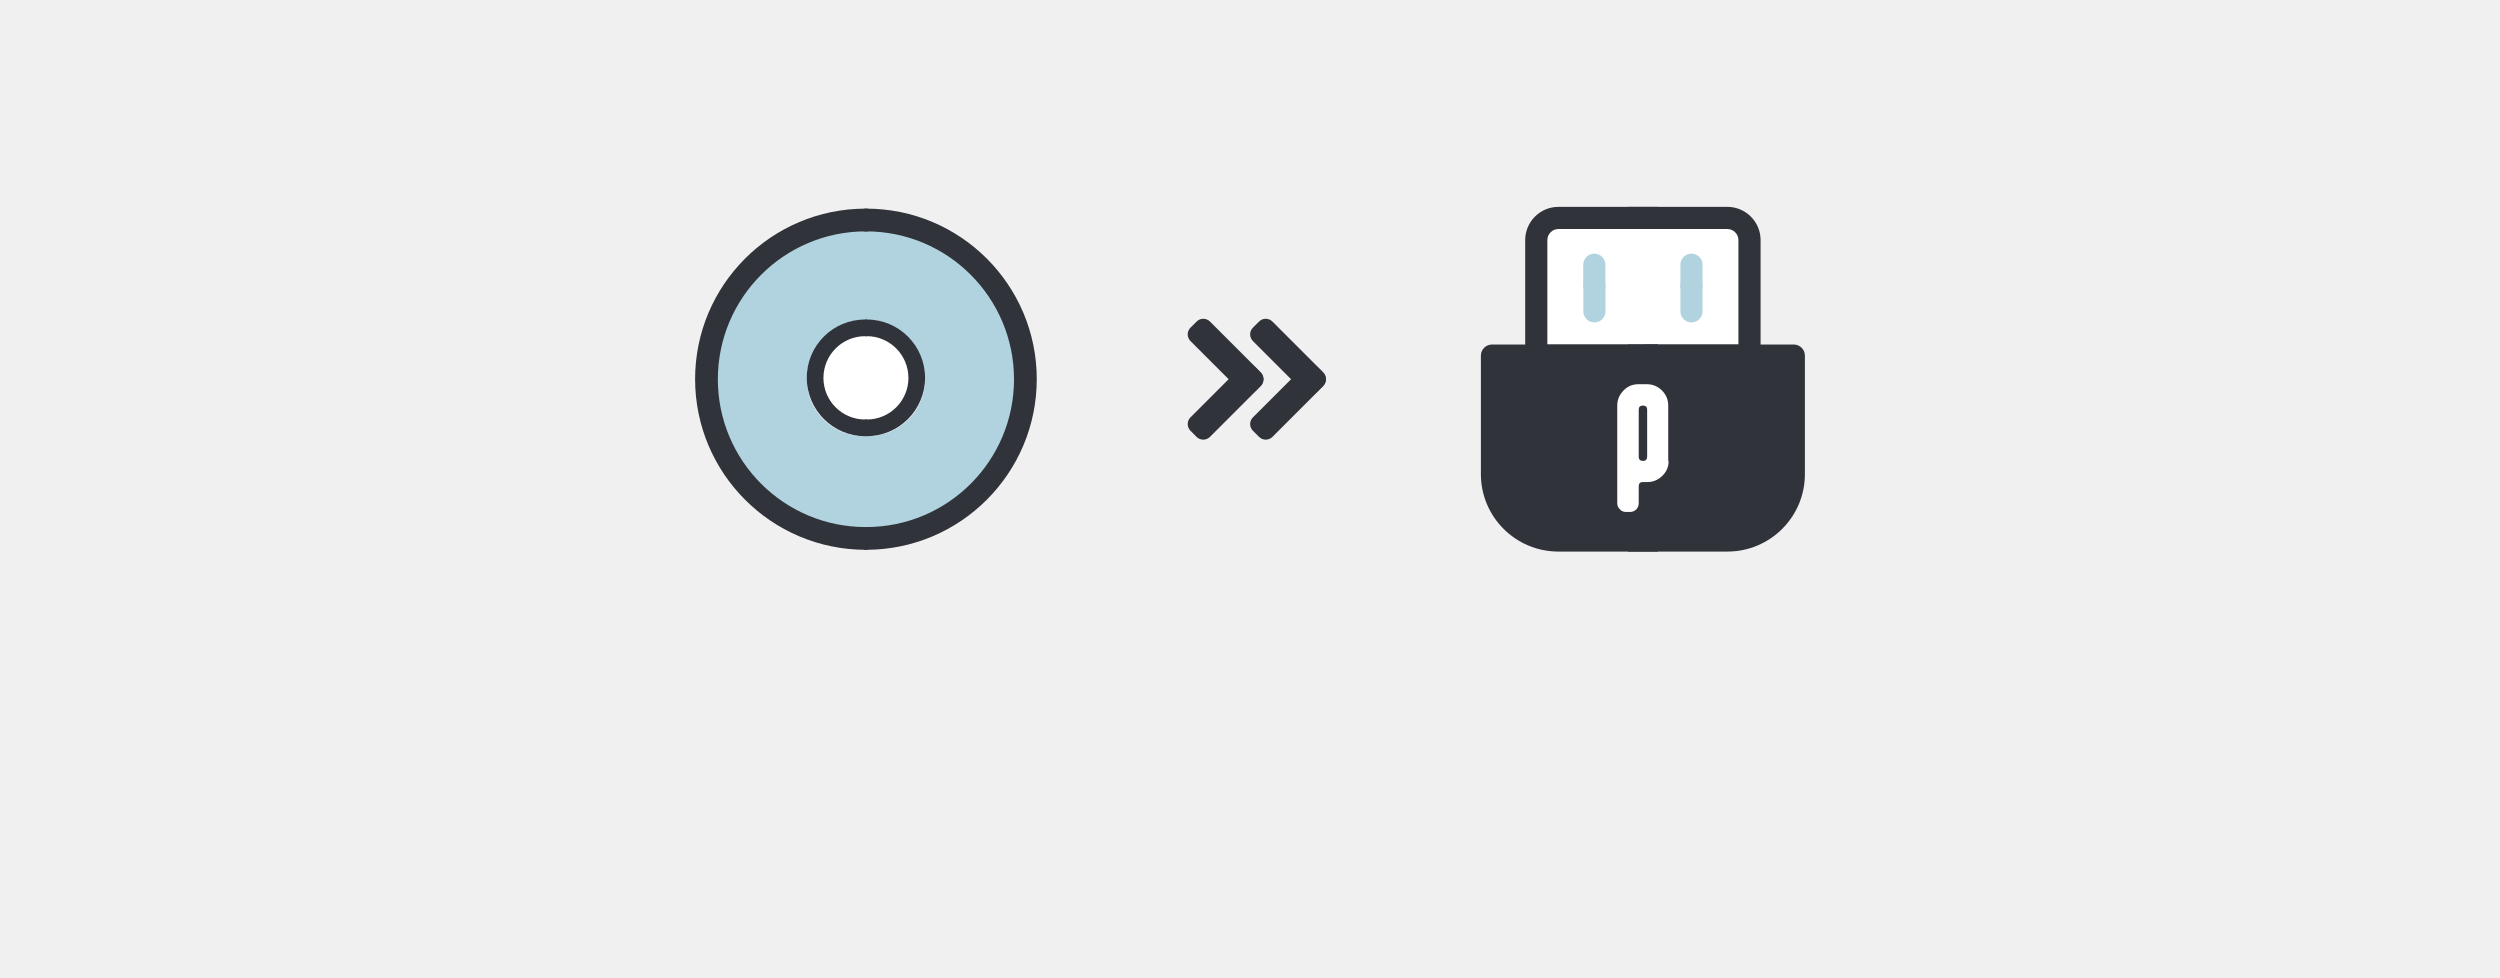
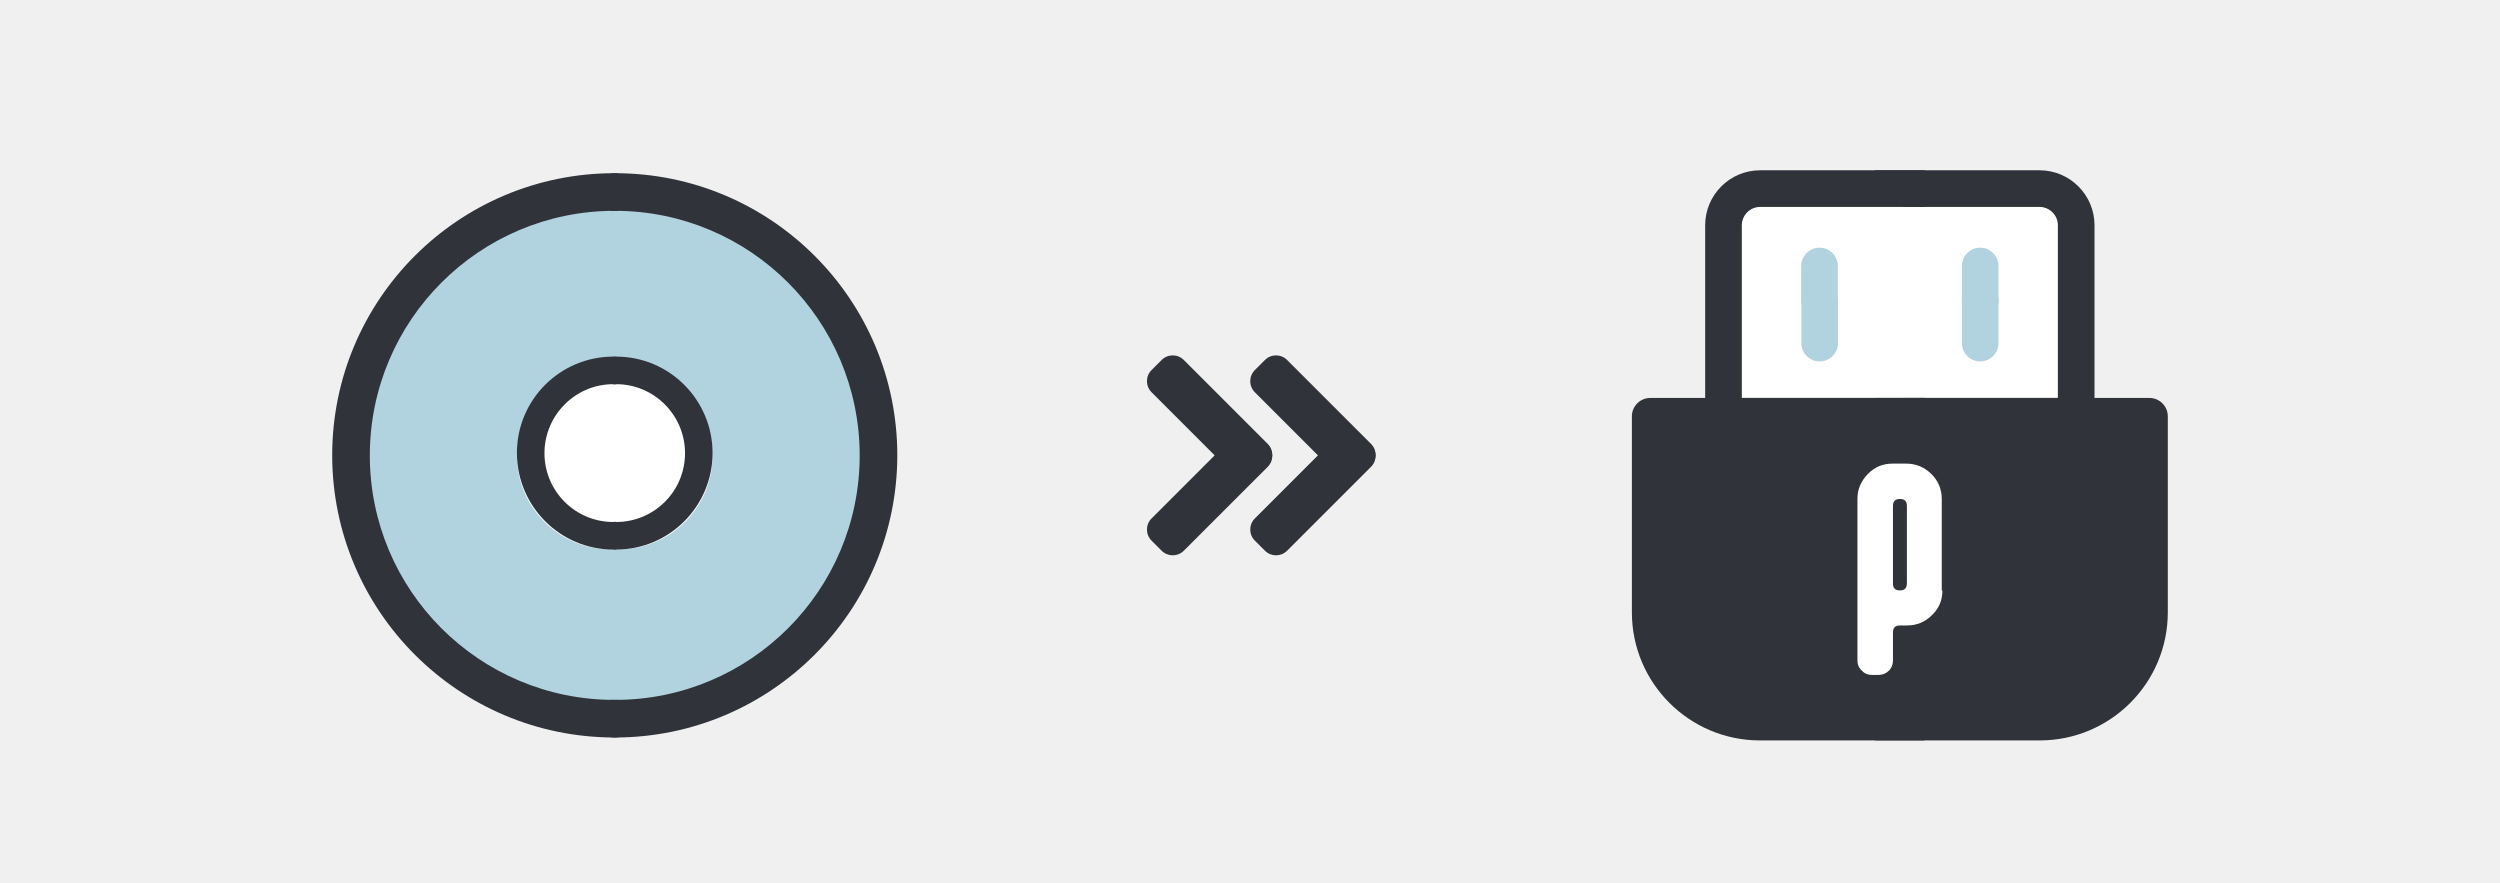
- <svg xmlns="http://www.w3.org/2000/svg" version="1.1" id="Layer_1" x="0px" y="0px" viewBox="0 0 255 99.75" style="enable-background:new 0 0 255 99.75;" xml:space="preserve">
-   <style type="text/css">
+ <svg xmlns="http://www.w3.org/2000/svg" version="1.1" id="Layer_1" x="0px" y="0px" viewBox="0 0 255 90" xml:space="preserve" width="255" height="90">
+   <defs id="defs66" />
+   <style type="text/css" id="style2">
	.st0{fill:#FFFFFF;}
	.st1{fill:#30333A;}
	.st2{fill:#B1D3DF;}
</style>
-   <g>
-     <g>
-       <rect x="167.39" y="22.1" class="st0" width="10.92" height="14.44" />
-       <path class="st1" d="M166.04,35.14h11.28V24.49c0-0.62-0.51-1.13-1.13-1.13h-10.15V21.1h10.15c1.87,0,3.39,1.52,3.39,3.39v11.78    c0,0.62-0.51,1.13-1.13,1.13h-12.41V35.14z" />
-       <path class="st2" d="M173.66,28.95v2.81c0,0.62-0.51,1.13-1.13,1.13s-1.13-0.51-1.13-1.13v-2.81H173.66z" />
-       <path class="st2" d="M171.4,29.33V27c0-0.62,0.51-1.13,1.13-1.13s1.13,0.51,1.13,1.13v2.33H171.4z" />
-       <rect x="156.84" y="22.1" transform="matrix(-1 -4.503876e-11 4.503876e-11 -1 324.6051 58.6424)" class="st0" width="10.92" height="14.44" />
-       <g>
-         <path class="st1" d="M166.04,35.14h16.93c0.62,0,1.13,0.51,1.13,1.13v12.09c0,4.36-3.54,7.9-7.9,7.9h-10.15V35.14z" />
-         <path class="st1" d="M169.11,35.14h-16.93c-0.62,0-1.13,0.51-1.13,1.13v12.09c0,4.36,3.54,7.9,7.9,7.9h10.15V35.14z" />
+   <g id="g61" transform="matrix(1.653995,0,0,1.653995,-83.38439,-17.53041)">
+     <g id="g27">
+       <rect x="167.39" y="22.1" class="st0" width="10.92" height="14.44" id="rect4" style="fill:#ffffff" />
+       <path class="st1" d="m 166.04,35.14 h 11.28 V 24.49 c 0,-0.62 -0.51,-1.13 -1.13,-1.13 H 166.04 V 21.1 h 10.15 c 1.87,0 3.39,1.52 3.39,3.39 v 11.78 c 0,0.62 -0.51,1.13 -1.13,1.13 h -12.41 z" id="path6" style="fill:#30333a" />
+       <path class="st2" d="m 173.66,28.95 v 2.81 c 0,0.62 -0.51,1.13 -1.13,1.13 -0.62,0 -1.13,-0.51 -1.13,-1.13 v -2.81 z" id="path8" style="fill:#b1d3df" />
+       <path class="st2" d="M 171.4,29.33 V 27 c 0,-0.62 0.51,-1.13 1.13,-1.13 0.62,0 1.13,0.51 1.13,1.13 v 2.33 z" id="path10" style="fill:#b1d3df" />
+       <rect x="156.84" y="22.1" transform="rotate(-180,162.3025,29.3212)" class="st0" width="10.92" height="14.44" id="rect12" style="fill:#ffffff" />
+       <g id="g18">
+         <path class="st1" d="m 166.04,35.14 h 16.93 c 0.62,0 1.13,0.51 1.13,1.13 v 12.09 c 0,4.36 -3.54,7.9 -7.9,7.9 H 166.05 V 35.14 Z" id="path14" style="fill:#30333a" />
+         <path class="st1" d="m 169.11,35.14 h -16.93 c -0.62,0 -1.13,0.51 -1.13,1.13 v 12.09 c 0,4.36 3.54,7.9 7.9,7.9 H 169.1 V 35.14 Z" id="path16" style="fill:#30333a" />
      </g>
-       <path class="st1" d="M169.11,35.14h-11.28V24.49c0-0.62,0.51-1.13,1.13-1.13h10.15V21.1h-10.15c-1.87,0-3.39,1.52-3.39,3.39v11.78    c0,0.62,0.51,1.13,1.13,1.13h12.41V35.14z" />
-       <path class="st2" d="M161.5,28.95v2.81c0,0.62,0.51,1.13,1.13,1.13s1.13-0.51,1.13-1.13v-2.81H161.5z" />
-       <path class="st2" d="M163.75,29.33V27c0-0.62-0.51-1.13-1.13-1.13s-1.13,0.51-1.13,1.13v2.33H163.75z" />
-       <path id="path4497_1_" class="st0" d="M170.2,47.01c0,0.61-0.21,1.1-0.64,1.52c-0.43,0.43-0.94,0.64-1.55,0.64h-0.43    c-0.3,0-0.43,0.15-0.43,0.43v1.74c0,0.24-0.09,0.46-0.24,0.61c-0.18,0.18-0.4,0.27-0.64,0.27h-0.43c-0.24,0-0.46-0.09-0.61-0.27    c-0.18-0.15-0.27-0.37-0.27-0.61v-9.96c0-0.61,0.21-1.1,0.64-1.55c0.43-0.43,0.91-0.64,1.52-0.64h0.85c0.61,0,1.1,0.21,1.55,0.64    c0.43,0.43,0.64,0.94,0.64,1.55v5.64H170.2z M168.01,46.55V41.8c0-0.3-0.15-0.43-0.43-0.43c-0.3,0-0.43,0.15-0.43,0.43v4.78    c0,0.3,0.15,0.43,0.43,0.43C167.88,47.01,168.01,46.86,168.01,46.55z" />
+       <path class="st1" d="M 169.11,35.14 H 157.83 V 24.49 c 0,-0.62 0.51,-1.13 1.13,-1.13 h 10.15 V 21.1 h -10.15 c -1.87,0 -3.39,1.52 -3.39,3.39 v 11.78 c 0,0.62 0.51,1.13 1.13,1.13 h 12.41 z" id="path20" style="fill:#30333a" />
+       <path class="st2" d="m 161.5,28.95 v 2.81 c 0,0.62 0.51,1.13 1.13,1.13 0.62,0 1.13,-0.51 1.13,-1.13 v -2.81 z" id="path22" style="fill:#b1d3df" />
+       <path class="st2" d="M 163.75,29.33 V 27 c 0,-0.62 -0.51,-1.13 -1.13,-1.13 -0.62,0 -1.13,0.51 -1.13,1.13 v 2.33 z" id="path24" style="fill:#b1d3df" />
+       <path id="path4497_1_" class="st0" d="m 170.2,47.01 c 0,0.61 -0.21,1.1 -0.64,1.52 -0.43,0.43 -0.94,0.64 -1.55,0.64 h -0.43 c -0.3,0 -0.43,0.15 -0.43,0.43 v 1.74 c 0,0.24 -0.09,0.46 -0.24,0.61 -0.18,0.18 -0.4,0.27 -0.64,0.27 h -0.43 c -0.24,0 -0.46,-0.09 -0.61,-0.27 -0.18,-0.15 -0.27,-0.37 -0.27,-0.61 v -9.96 c 0,-0.61 0.21,-1.1 0.64,-1.55 0.43,-0.43 0.91,-0.64 1.52,-0.64 h 0.85 c 0.61,0 1.1,0.21 1.55,0.64 0.43,0.43 0.64,0.94 0.64,1.55 v 5.64 h 0.04 z m -2.19,-0.46 V 41.8 c 0,-0.3 -0.15,-0.43 -0.43,-0.43 -0.3,0 -0.43,0.15 -0.43,0.43 v 4.78 c 0,0.3 0.15,0.43 0.43,0.43 0.3,0 0.43,-0.15 0.43,-0.46 z" style="fill:#ffffff" />
    </g>
-     <g>
-       <path class="st2" d="M89.1,22.33c-0.45-0.04-0.91-0.06-1.37-0.06c-9.06,0-16.41,7.35-16.41,16.41c0,9.06,7.35,16.41,16.41,16.41    c0.46,0,0.92-0.02,1.37-0.06V22.33z" />
-       <polygon class="st0" points="89.21,33.58 86.66,33.58 84.5,35.41 82.7,37.8 83.91,40.8 86.1,43.45 88.43,43.98 89.76,43.98   " />
-       <circle class="st0" cx="88.09" cy="38.68" r="5.8" />
-       <path class="st2" d="M87.55,22.33c0.45-0.04,0.91-0.06,1.37-0.06c9.06,0,16.41,7.35,16.41,16.41c0,9.06-7.35,16.41-16.41,16.41    c-0.46,0-0.92-0.02-1.37-0.06V22.33z" />
-       <polygon class="st0" points="87.44,33.58 89.99,33.58 92.15,35.41 93.95,37.8 92.74,40.8 90.55,43.45 88.22,43.98 86.88,43.98       " />
-       <path class="st1" d="M88.35,21.28c-0.08,0-0.17,0.01-0.25,0.01v2.32c0.08,0,0.17-0.01,0.25-0.01c8.32,0.01,15.07,6.75,15.08,15.08    c0,8.33-6.75,15.08-15.08,15.08c-0.08,0-0.17,0-0.25-0.01v2.32c0.08,0,0.17,0.01,0.25,0.01c9.6-0.01,17.39-7.79,17.4-17.4    C105.75,29.07,97.96,21.28,88.35,21.28z" />
-       <circle class="st0" cx="88.56" cy="38.68" r="5.8" />
-       <path class="st1" d="M88.41,32.59c-0.06,0-0.12,0.01-0.18,0.01v1.7c0.06,0,0.12-0.01,0.18-0.01c2.34,0,4.24,1.9,4.25,4.25    c0,2.35-1.9,4.25-4.25,4.25c-0.06,0-0.12-0.01-0.18-0.01v1.7c0.06,0,0.12,0.01,0.18,0.01c3.28,0,5.94-2.66,5.95-5.95    C94.35,35.25,91.69,32.59,88.41,32.59z" />
-       <path class="st1" d="M88.3,21.28c0.08,0,0.17,0.01,0.25,0.01v2.32c-0.08,0-0.17-0.01-0.25-0.01c-8.32,0.01-15.07,6.75-15.08,15.08    c0,8.33,6.75,15.08,15.08,15.08c0.08,0,0.17,0,0.25-0.01v2.32c-0.08,0-0.17,0.01-0.25,0.01c-9.6-0.01-17.39-7.79-17.4-17.4    C70.9,29.07,78.69,21.28,88.3,21.28z" />
-       <path class="st1" d="M88.24,32.59c0.06,0,0.12,0.01,0.18,0.01v1.7c-0.06,0-0.12-0.01-0.18-0.01c-2.34,0-4.24,1.9-4.25,4.25    c0,2.35,1.9,4.25,4.25,4.25c0.06,0,0.12-0.01,0.18-0.01v1.7c-0.06,0-0.12,0.01-0.18,0.01c-3.28,0-5.94-2.66-5.95-5.95    C82.29,35.25,84.95,32.59,88.24,32.59z" />
+     <g id="g49">
+       <path class="st2" d="m 89.1,22.33 c -0.45,-0.04 -0.91,-0.06 -1.37,-0.06 -9.06,0 -16.41,7.35 -16.41,16.41 0,9.06 7.35,16.41 16.41,16.41 0.46,0 0.92,-0.02 1.37,-0.06 z" id="path29" style="fill:#b1d3df" />
+       <polygon class="st0" points="89.76,43.98 89.21,33.58 86.66,33.58 84.5,35.41 82.7,37.8 83.91,40.8 86.1,43.45 88.43,43.98 " id="polygon31" style="fill:#ffffff" />
+       <circle class="st0" cx="88.09" cy="38.68" r="5.8" id="circle33" style="fill:#ffffff" />
+       <path class="st2" d="m 87.55,22.33 c 0.45,-0.04 0.91,-0.06 1.37,-0.06 9.06,0 16.41,7.35 16.41,16.41 0,9.06 -7.35,16.41 -16.41,16.41 -0.46,0 -0.92,-0.02 -1.37,-0.06 z" id="path35" style="fill:#b1d3df" />
+       <polygon class="st0" points="86.88,43.98 87.44,33.58 89.99,33.58 92.15,35.41 93.95,37.8 92.74,40.8 90.55,43.45 88.22,43.98 " id="polygon37" style="fill:#ffffff" />
+       <path class="st1" d="m 88.35,21.28 c -0.08,0 -0.17,0.01 -0.25,0.01 v 2.32 c 0.08,0 0.17,-0.01 0.25,-0.01 8.32,0.01 15.07,6.75 15.08,15.08 0,8.33 -6.75,15.08 -15.08,15.08 -0.08,0 -0.17,0 -0.25,-0.01 v 2.32 c 0.08,0 0.17,0.01 0.25,0.01 9.6,-0.01 17.39,-7.79 17.4,-17.4 0,-9.61 -7.79,-17.4 -17.4,-17.4 z" id="path39" style="fill:#30333a" />
+       <circle class="st0" cx="88.56" cy="38.68" r="5.8" id="circle41" style="fill:#ffffff" />
+       <path class="st1" d="m 88.41,32.59 c -0.06,0 -0.12,0.01 -0.18,0.01 v 1.7 c 0.06,0 0.12,-0.01 0.18,-0.01 2.34,0 4.24,1.9 4.25,4.25 0,2.35 -1.9,4.25 -4.25,4.25 -0.06,0 -0.12,-0.01 -0.18,-0.01 v 1.7 c 0.06,0 0.12,0.01 0.18,0.01 3.28,0 5.94,-2.66 5.95,-5.95 -0.01,-3.29 -2.67,-5.95 -5.95,-5.95 z" id="path43" style="fill:#30333a" />
+       <path class="st1" d="m 88.3,21.28 c 0.08,0 0.17,0.01 0.25,0.01 v 2.32 c -0.08,0 -0.17,-0.01 -0.25,-0.01 -8.32,0.01 -15.07,6.75 -15.08,15.08 0,8.33 6.75,15.08 15.08,15.08 0.08,0 0.17,0 0.25,-0.01 v 2.32 c -0.08,0 -0.17,0.01 -0.25,0.01 -9.6,-0.01 -17.39,-7.79 -17.4,-17.4 0,-9.61 7.79,-17.4 17.4,-17.4 z" id="path45" style="fill:#30333a" />
+       <path class="st1" d="m 88.24,32.59 c 0.06,0 0.12,0.01 0.18,0.01 v 1.7 c -0.06,0 -0.12,-0.01 -0.18,-0.01 -2.34,0 -4.24,1.9 -4.25,4.25 0,2.35 1.9,4.25 4.25,4.25 0.06,0 0.12,-0.01 0.18,-0.01 v 1.7 c -0.06,0 -0.12,0.01 -0.18,0.01 -3.28,0 -5.94,-2.66 -5.95,-5.95 0,-3.29 2.66,-5.95 5.95,-5.95 z" id="path47" style="fill:#30333a" />
    </g>
-     <g>
-       <path class="st1" d="M132.97,39.96l-5.17-5.17c-0.38-0.38-0.38-0.99,0-1.37l0.62-0.62c0.38-0.38,0.99-0.38,1.37,0l5.17,5.17    c0.38,0.38,0.38,0.99,0,1.37l-0.62,0.62C133.96,40.34,133.35,40.34,132.97,39.96z" />
-       <path class="st1" d="M134.96,39.39l-5.17,5.17c-0.38,0.38-0.99,0.38-1.37,0l-0.62-0.62c-0.38-0.38-0.38-0.99,0-1.37l5.17-5.17    c0.38-0.38,0.99-0.38,1.37,0l0.62,0.62C135.34,38.39,135.34,39.01,134.96,39.39z" />
-       <path class="st1" d="M126.6,39.96l-5.17-5.17c-0.38-0.38-0.38-0.99,0-1.37l0.62-0.62c0.38-0.38,0.99-0.38,1.37,0l5.17,5.17    c0.38,0.38,0.38,0.99,0,1.37l-0.62,0.62C127.59,40.34,126.98,40.34,126.6,39.96z" />
-       <path class="st1" d="M128.59,39.39l-5.17,5.17c-0.38,0.38-0.99,0.38-1.37,0l-0.62-0.62c-0.38-0.38-0.38-0.99,0-1.37l5.17-5.17    c0.38-0.38,0.99-0.38,1.37,0l0.62,0.62C128.97,38.39,128.97,39.01,128.59,39.39z" />
+     <g id="g59">
+       <path class="st1" d="m 132.97,39.96 -5.17,-5.17 c -0.38,-0.38 -0.38,-0.99 0,-1.37 l 0.62,-0.62 c 0.38,-0.38 0.99,-0.38 1.37,0 l 5.17,5.17 c 0.38,0.38 0.38,0.99 0,1.37 l -0.62,0.62 c -0.38,0.38 -0.99,0.38 -1.37,0 z" id="path51" style="fill:#30333a" />
+       <path class="st1" d="m 134.96,39.39 -5.17,5.17 c -0.38,0.38 -0.99,0.38 -1.37,0 l -0.62,-0.62 c -0.38,-0.38 -0.38,-0.99 0,-1.37 l 5.17,-5.17 c 0.38,-0.38 0.99,-0.38 1.37,0 l 0.62,0.62 c 0.38,0.37 0.38,0.99 0,1.37 z" id="path53" style="fill:#30333a" />
+       <path class="st1" d="m 126.6,39.96 -5.17,-5.17 c -0.38,-0.38 -0.38,-0.99 0,-1.37 l 0.62,-0.62 c 0.38,-0.38 0.99,-0.38 1.37,0 l 5.17,5.17 c 0.38,0.38 0.38,0.99 0,1.37 l -0.62,0.62 c -0.38,0.38 -0.99,0.38 -1.37,0 z" id="path55" style="fill:#30333a" />
+       <path class="st1" d="m 128.59,39.39 -5.17,5.17 c -0.38,0.38 -0.99,0.38 -1.37,0 l -0.62,-0.62 c -0.38,-0.38 -0.38,-0.99 0,-1.37 l 5.17,-5.17 c 0.38,-0.38 0.99,-0.38 1.37,0 l 0.62,0.62 c 0.38,0.37 0.38,0.99 0,1.37 z" id="path57" style="fill:#30333a" />
    </g>
  </g>
</svg>
